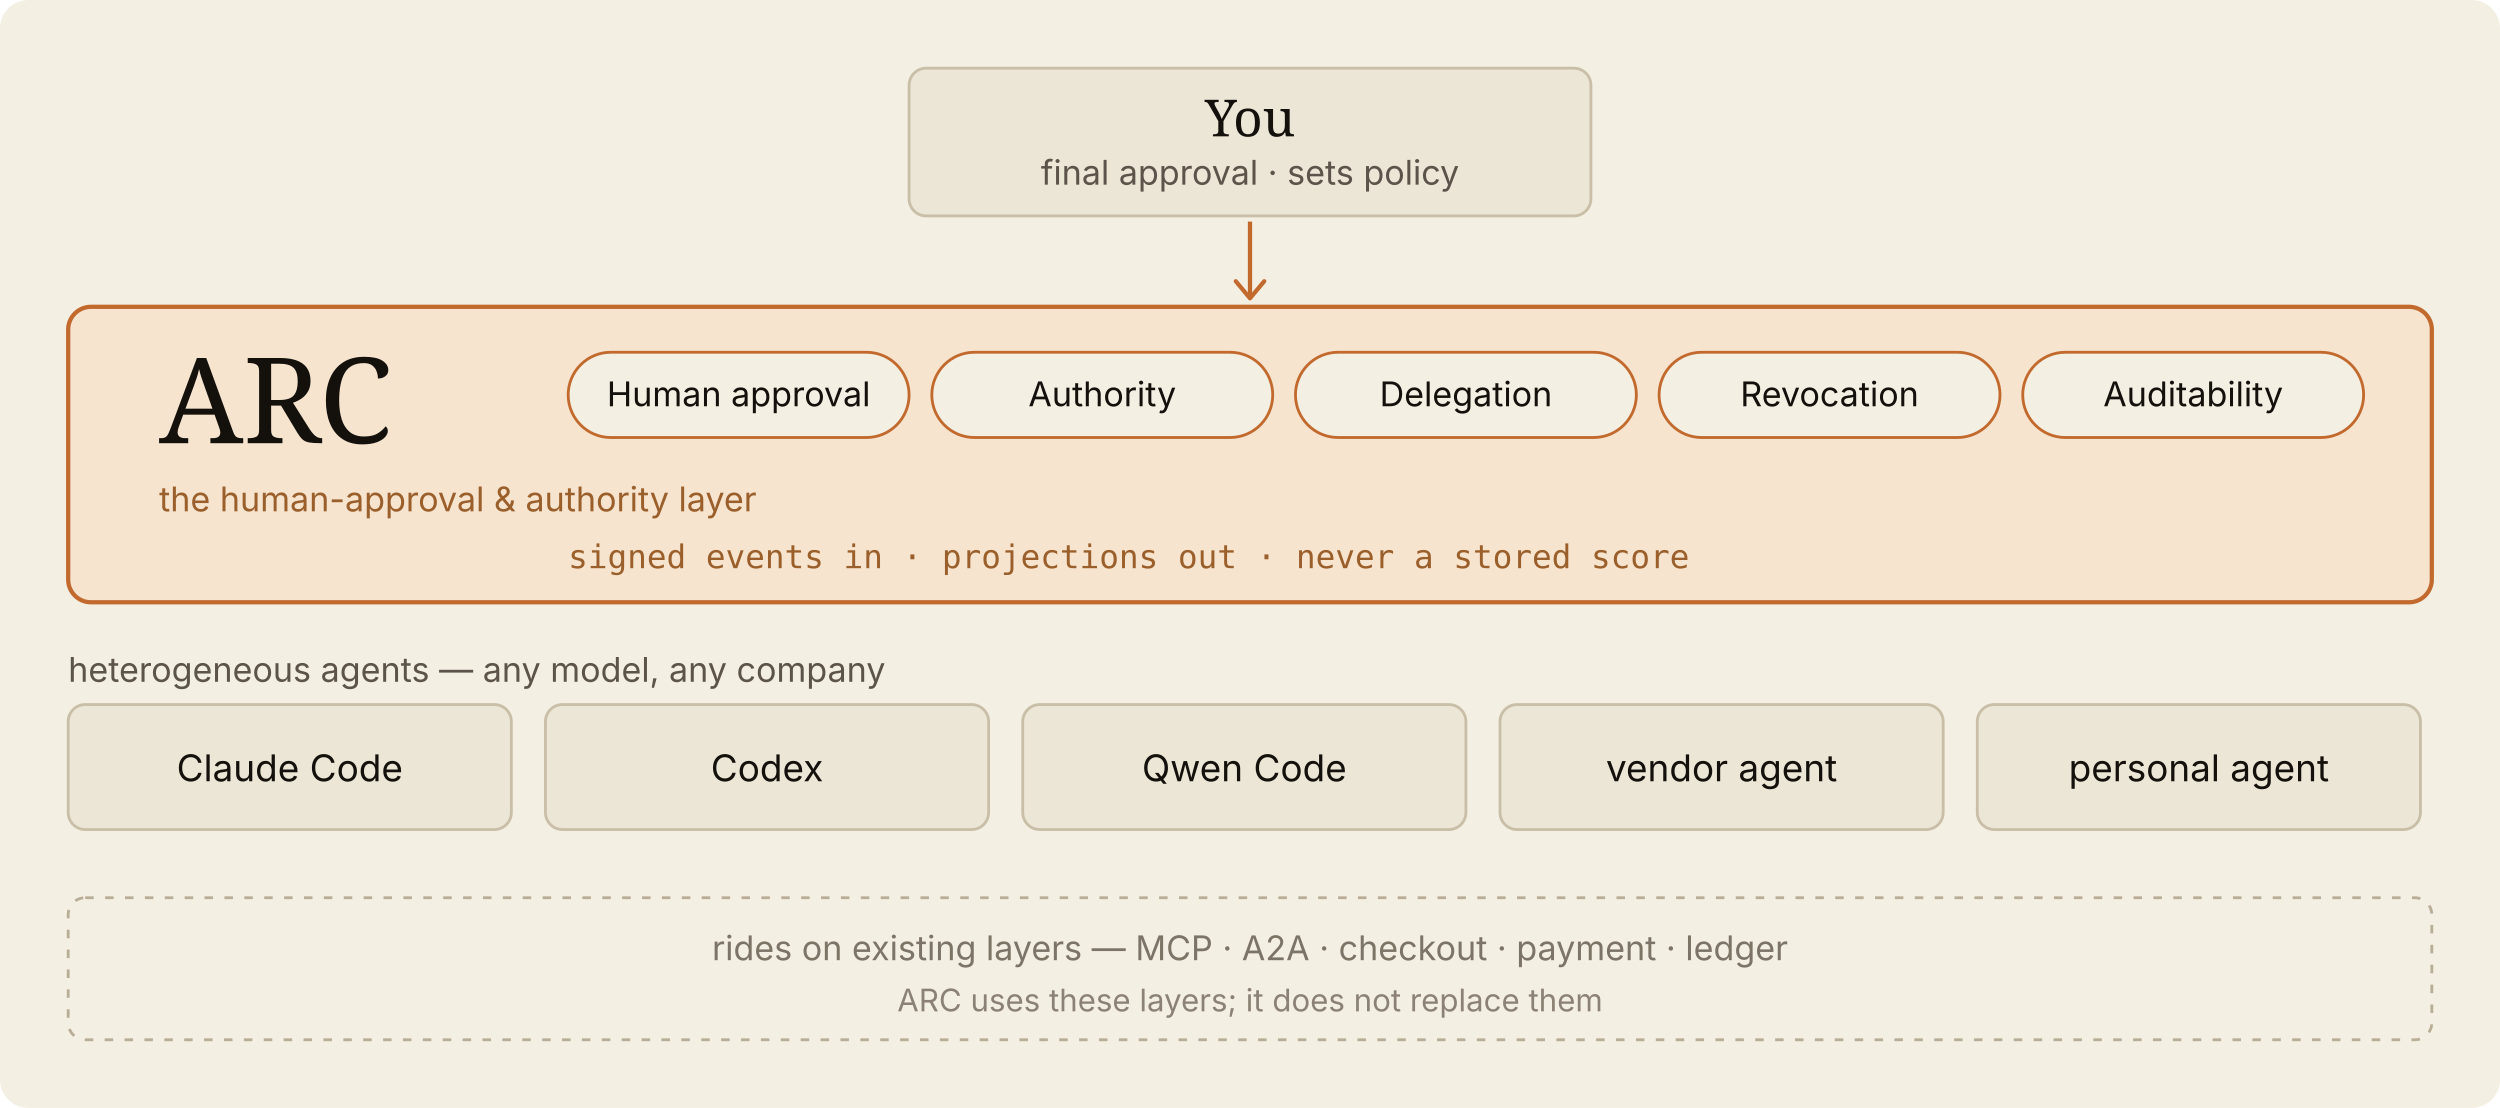
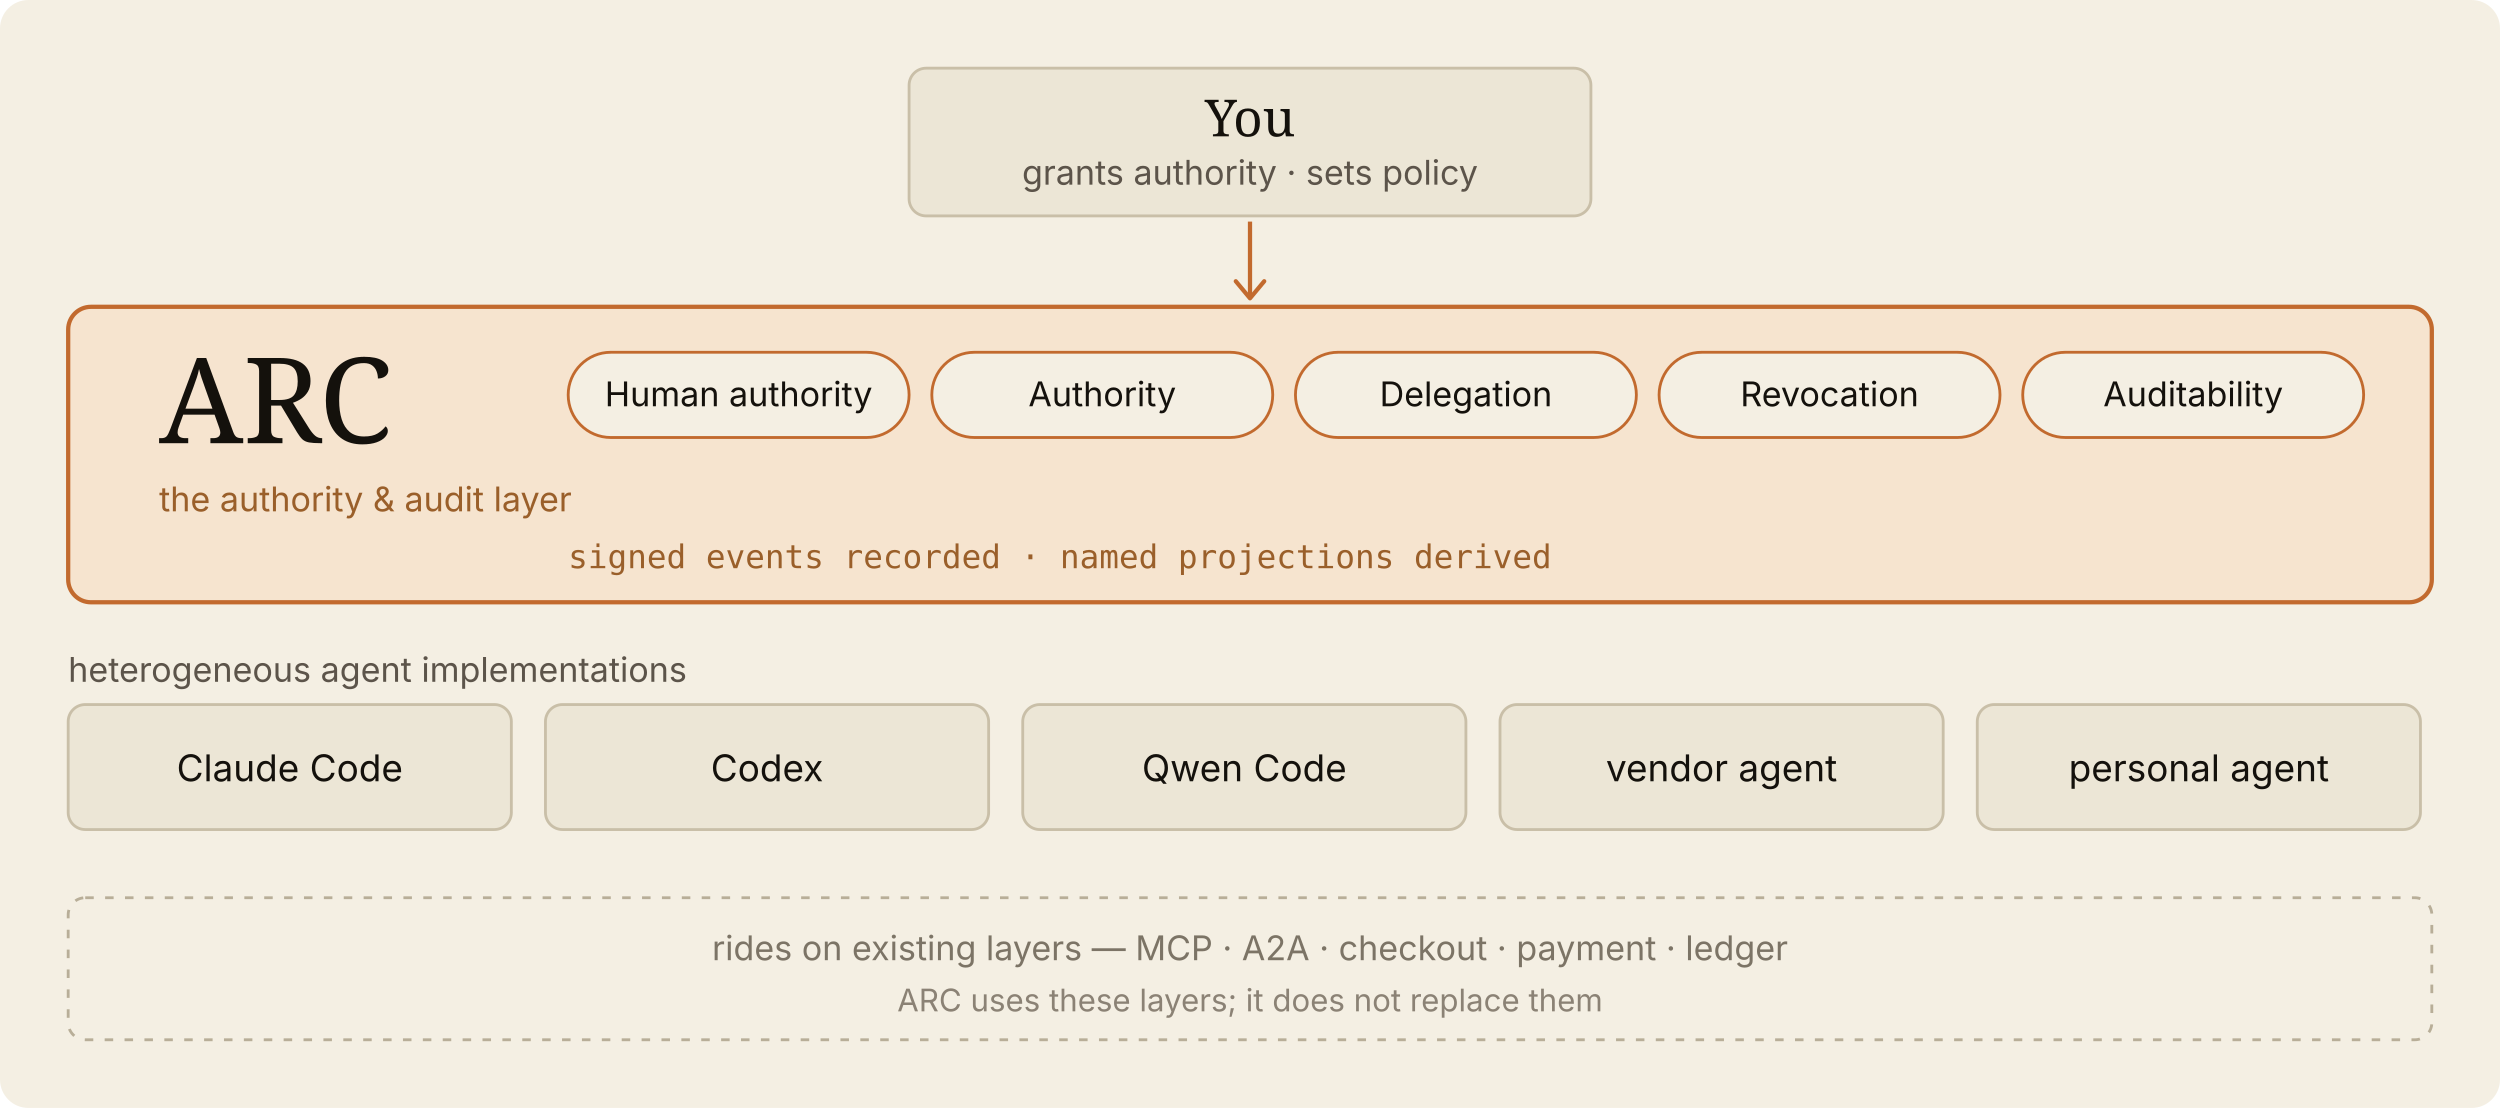
<svg xmlns="http://www.w3.org/2000/svg" viewBox="0 0 880 390" width="880" role="img" aria-label="ARC layer diagram">
  <rect x="0" y="0" width="880" height="390" rx="10" fill="#F4EFE3" />
  <rect x="320" y="24" width="240" height="52" rx="6" fill="#ECE6D6" stroke="#C9BFA8" />
  <text x="440" y="48" text-anchor="middle" font-family="'Spectral', Georgia, serif" font-size="18" fill="#14110C">You</text>
-   <text x="440" y="65" text-anchor="middle" font-family="'IBM Plex Sans', -apple-system, sans-serif" font-size="12" fill="#5C544A">final approval · sets policy</text>
+   <text x="440" y="65" text-anchor="middle" font-family="'IBM Plex Sans', -apple-system, sans-serif" font-size="12" fill="#5C544A">grants authority · sets policy</text>
  <path d="M 440 78 L 440 104" fill="none" stroke="#C26A2E" stroke-width="1.5" />
  <path d="M 435 99 L 440 105 L 445 99" fill="none" stroke="#C26A2E" stroke-width="1.5" stroke-linecap="round" stroke-linejoin="round" />
  <rect x="24" y="108" width="832" height="104" rx="8" fill="#F6E4CF" stroke="#C26A2E" stroke-width="1.5" />
  <text x="56" y="156" font-family="'Spectral', Georgia, serif" font-size="42" fill="#14110C">ARC</text>
-   <text x="56" y="180" font-family="'IBM Plex Sans', -apple-system, sans-serif" font-size="12" fill="#9A5F2A">the human-approval &amp; authority layer</text>
+   <text x="56" y="180" font-family="'IBM Plex Sans', -apple-system, sans-serif" font-size="12" fill="#9A5F2A">the authority &amp; audit layer</text>
  <g font-family="'IBM Plex Sans', -apple-system, sans-serif" font-size="12">
    <rect x="200" y="124" width="120" height="30" rx="15" fill="#F4EFE3" stroke="#C26A2E" />
-     <text x="260" y="143" text-anchor="middle" fill="#14110C">Human approval</text>
+     <text x="260" y="143" text-anchor="middle" fill="#14110C">Human authority</text>
    <rect x="328" y="124" width="120" height="30" rx="15" fill="#F4EFE3" stroke="#C26A2E" />
    <text x="388" y="143" text-anchor="middle" fill="#14110C">Authority</text>
    <rect x="456" y="124" width="120" height="30" rx="15" fill="#F4EFE3" stroke="#C26A2E" />
    <text x="516" y="143" text-anchor="middle" fill="#14110C">Delegation</text>
    <rect x="584" y="124" width="120" height="30" rx="15" fill="#F4EFE3" stroke="#C26A2E" />
    <text x="644" y="143" text-anchor="middle" fill="#14110C">Revocation</text>
    <rect x="712" y="124" width="120" height="30" rx="15" fill="#F4EFE3" stroke="#C26A2E" />
    <text x="772" y="143" text-anchor="middle" fill="#14110C">Auditability</text>
  </g>
-   <text x="200" y="200" font-family="'IBM Plex Mono', ui-monospace, monospace" font-size="11.5" fill="#9A5F2A">signed events in · projections out · never a stored score</text>
-   <text x="24" y="240" font-family="'IBM Plex Sans', -apple-system, sans-serif" font-size="12" fill="#5C544A">heterogeneous agents — any model, any company</text>
+   <text x="200" y="200" font-family="'IBM Plex Mono', ui-monospace, monospace" font-size="11.5" fill="#9A5F2A">signed events recorded · named projections derived</text>
+   <text x="24" y="240" font-family="'IBM Plex Sans', -apple-system, sans-serif" font-size="12" fill="#5C544A">heterogeneous agent implementations</text>
  <g font-family="'IBM Plex Sans', -apple-system, sans-serif" font-size="13">
    <rect x="24" y="248" width="156" height="44" rx="6" fill="#ECE6D6" stroke="#C9BFA8" />
    <text x="102" y="275" text-anchor="middle" fill="#14110C">Claude Code</text>
    <rect x="192" y="248" width="156" height="44" rx="6" fill="#ECE6D6" stroke="#C9BFA8" />
    <text x="270" y="275" text-anchor="middle" fill="#14110C">Codex</text>
    <rect x="360" y="248" width="156" height="44" rx="6" fill="#ECE6D6" stroke="#C9BFA8" />
    <text x="438" y="275" text-anchor="middle" fill="#14110C">Qwen Code</text>
    <rect x="528" y="248" width="156" height="44" rx="6" fill="#ECE6D6" stroke="#C9BFA8" />
    <text x="606" y="275" text-anchor="middle" fill="#14110C">vendor agent</text>
    <rect x="696" y="248" width="156" height="44" rx="6" fill="#ECE6D6" stroke="#C9BFA8" />
    <text x="774" y="275" text-anchor="middle" fill="#14110C">personal agent</text>
  </g>
  <rect x="24" y="316" width="832" height="50" rx="6" fill="none" stroke="#B8AE98" stroke-width="1" stroke-dasharray="3 4" />
  <text x="440" y="338" text-anchor="middle" font-family="'IBM Plex Sans', -apple-system, sans-serif" font-size="12" fill="#7C7466">rides on existing layers — MCP · A2A · checkout · payment · ledger</text>
  <text x="440" y="356" text-anchor="middle" font-family="'IBM Plex Sans', -apple-system, sans-serif" font-size="11" fill="#8B8275">ARC uses these layers; it does not replace them</text>
</svg>
